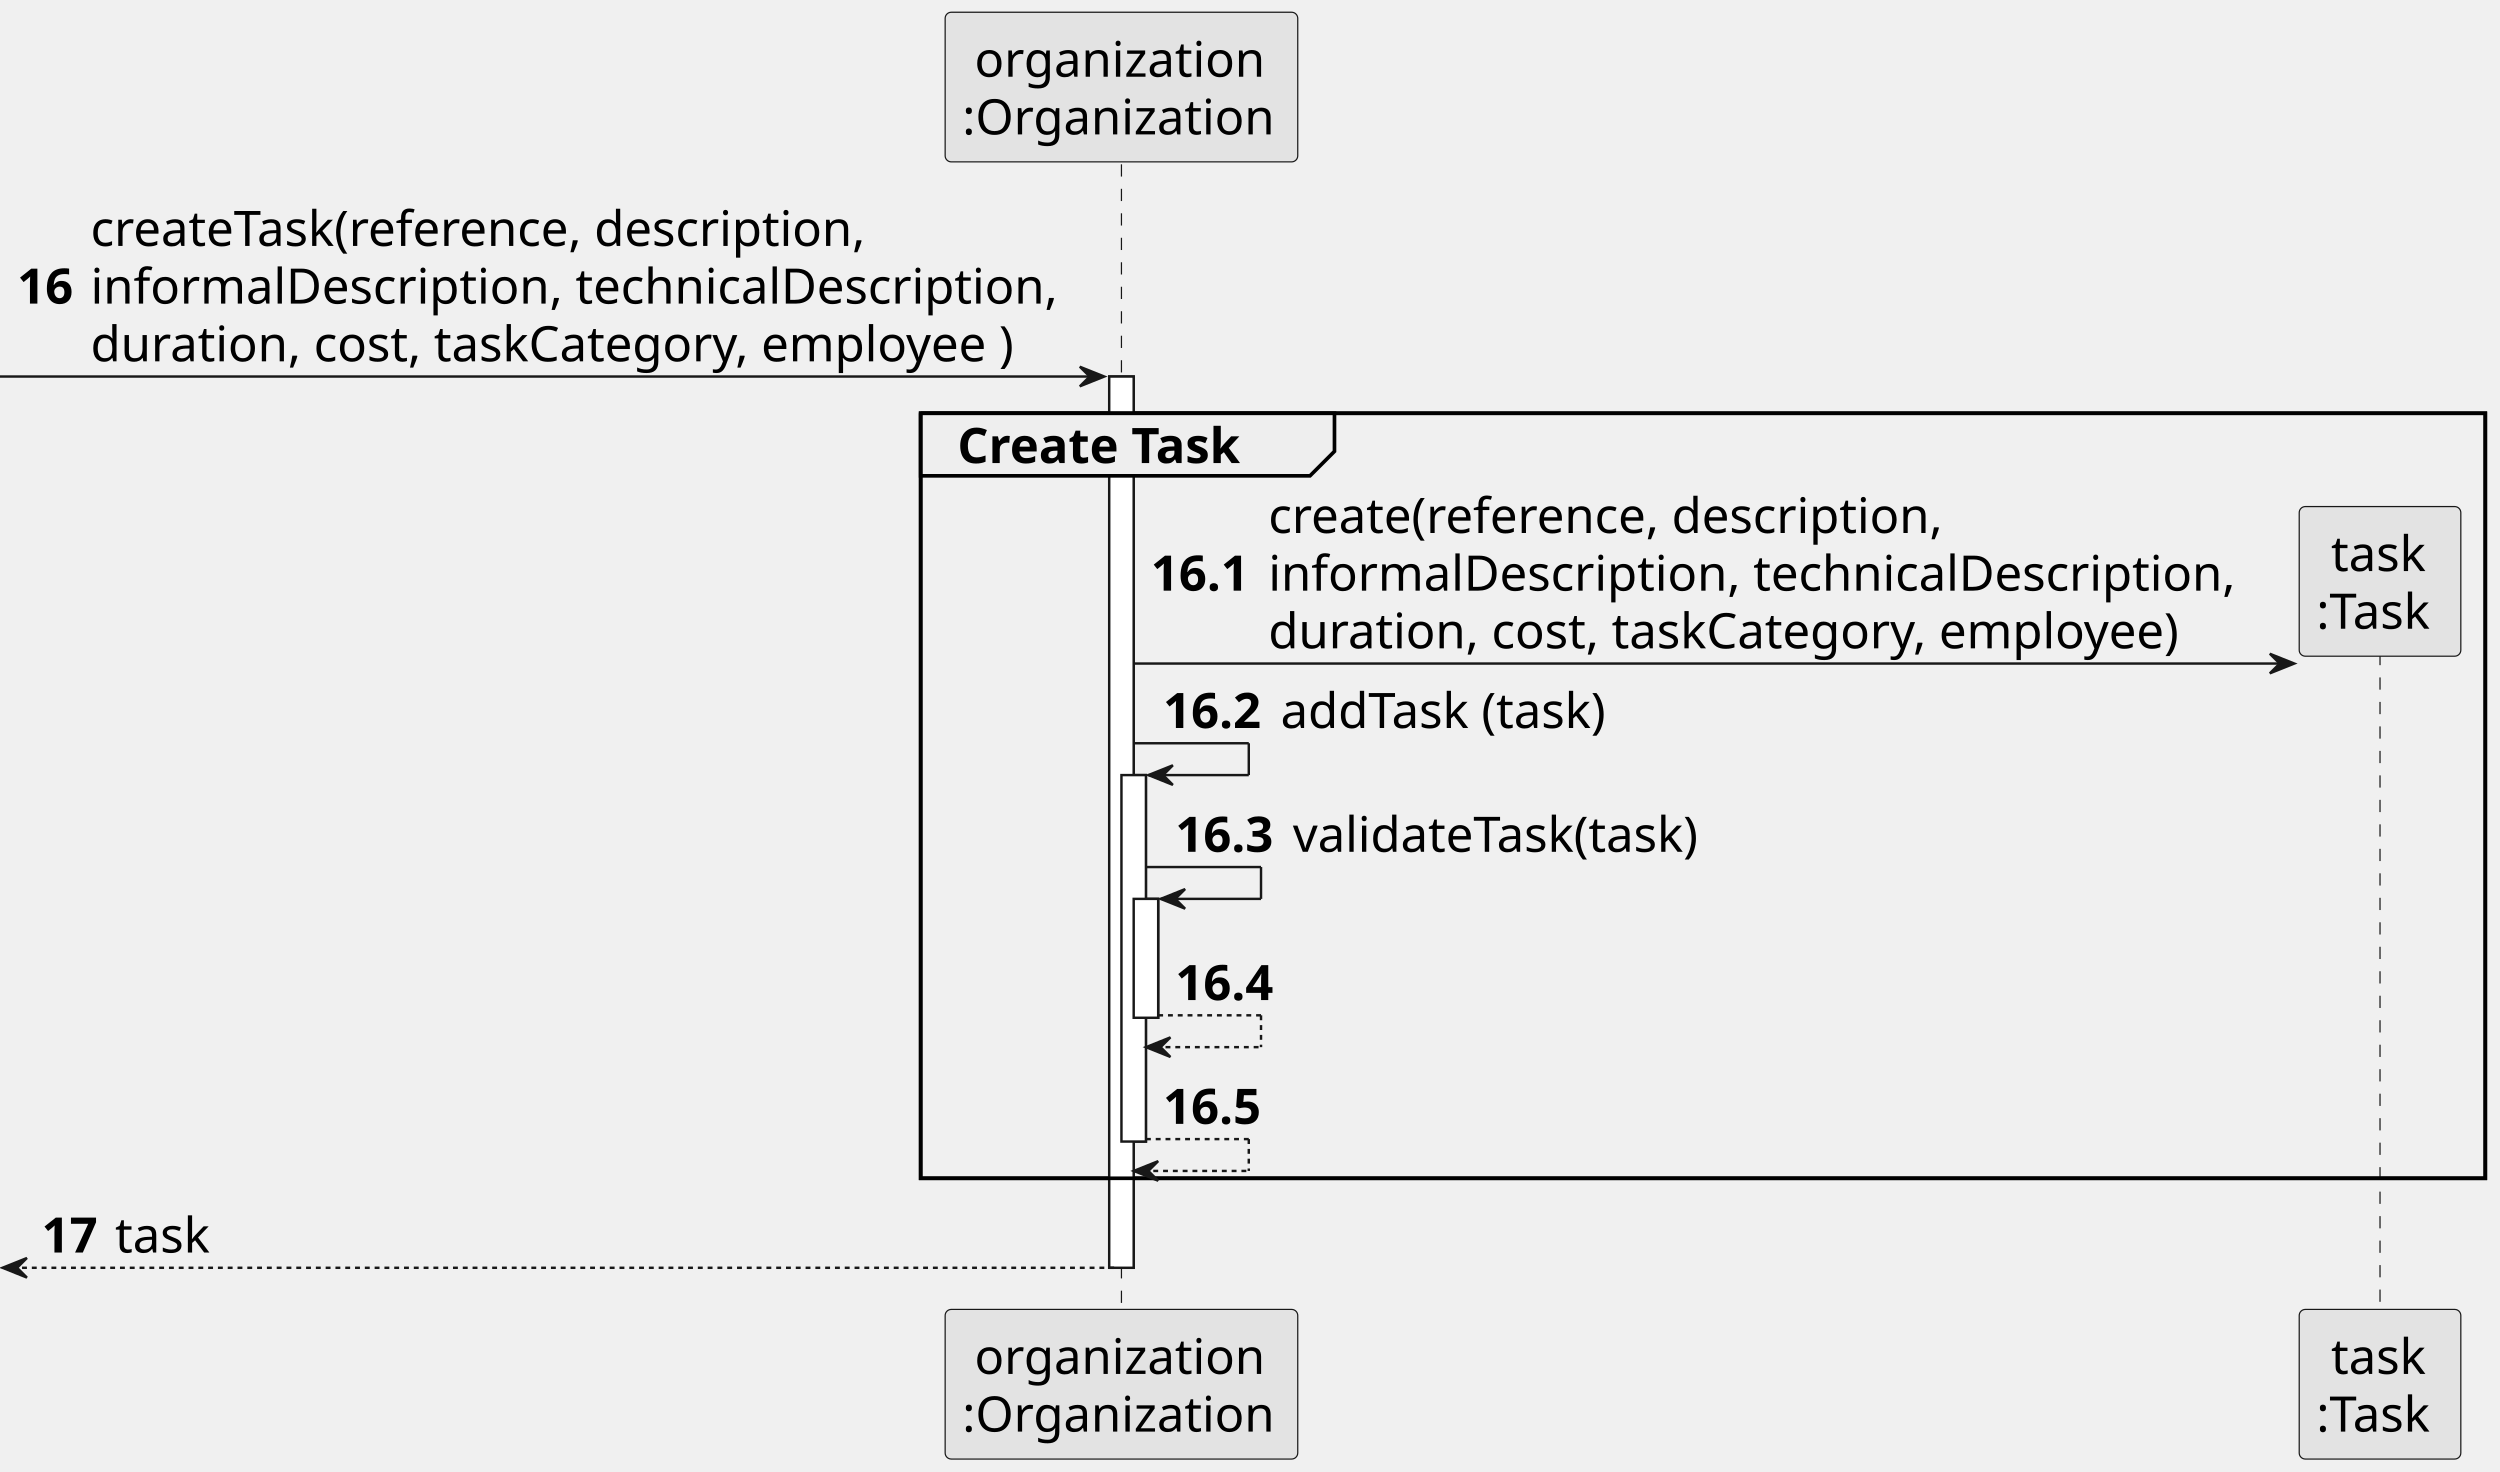
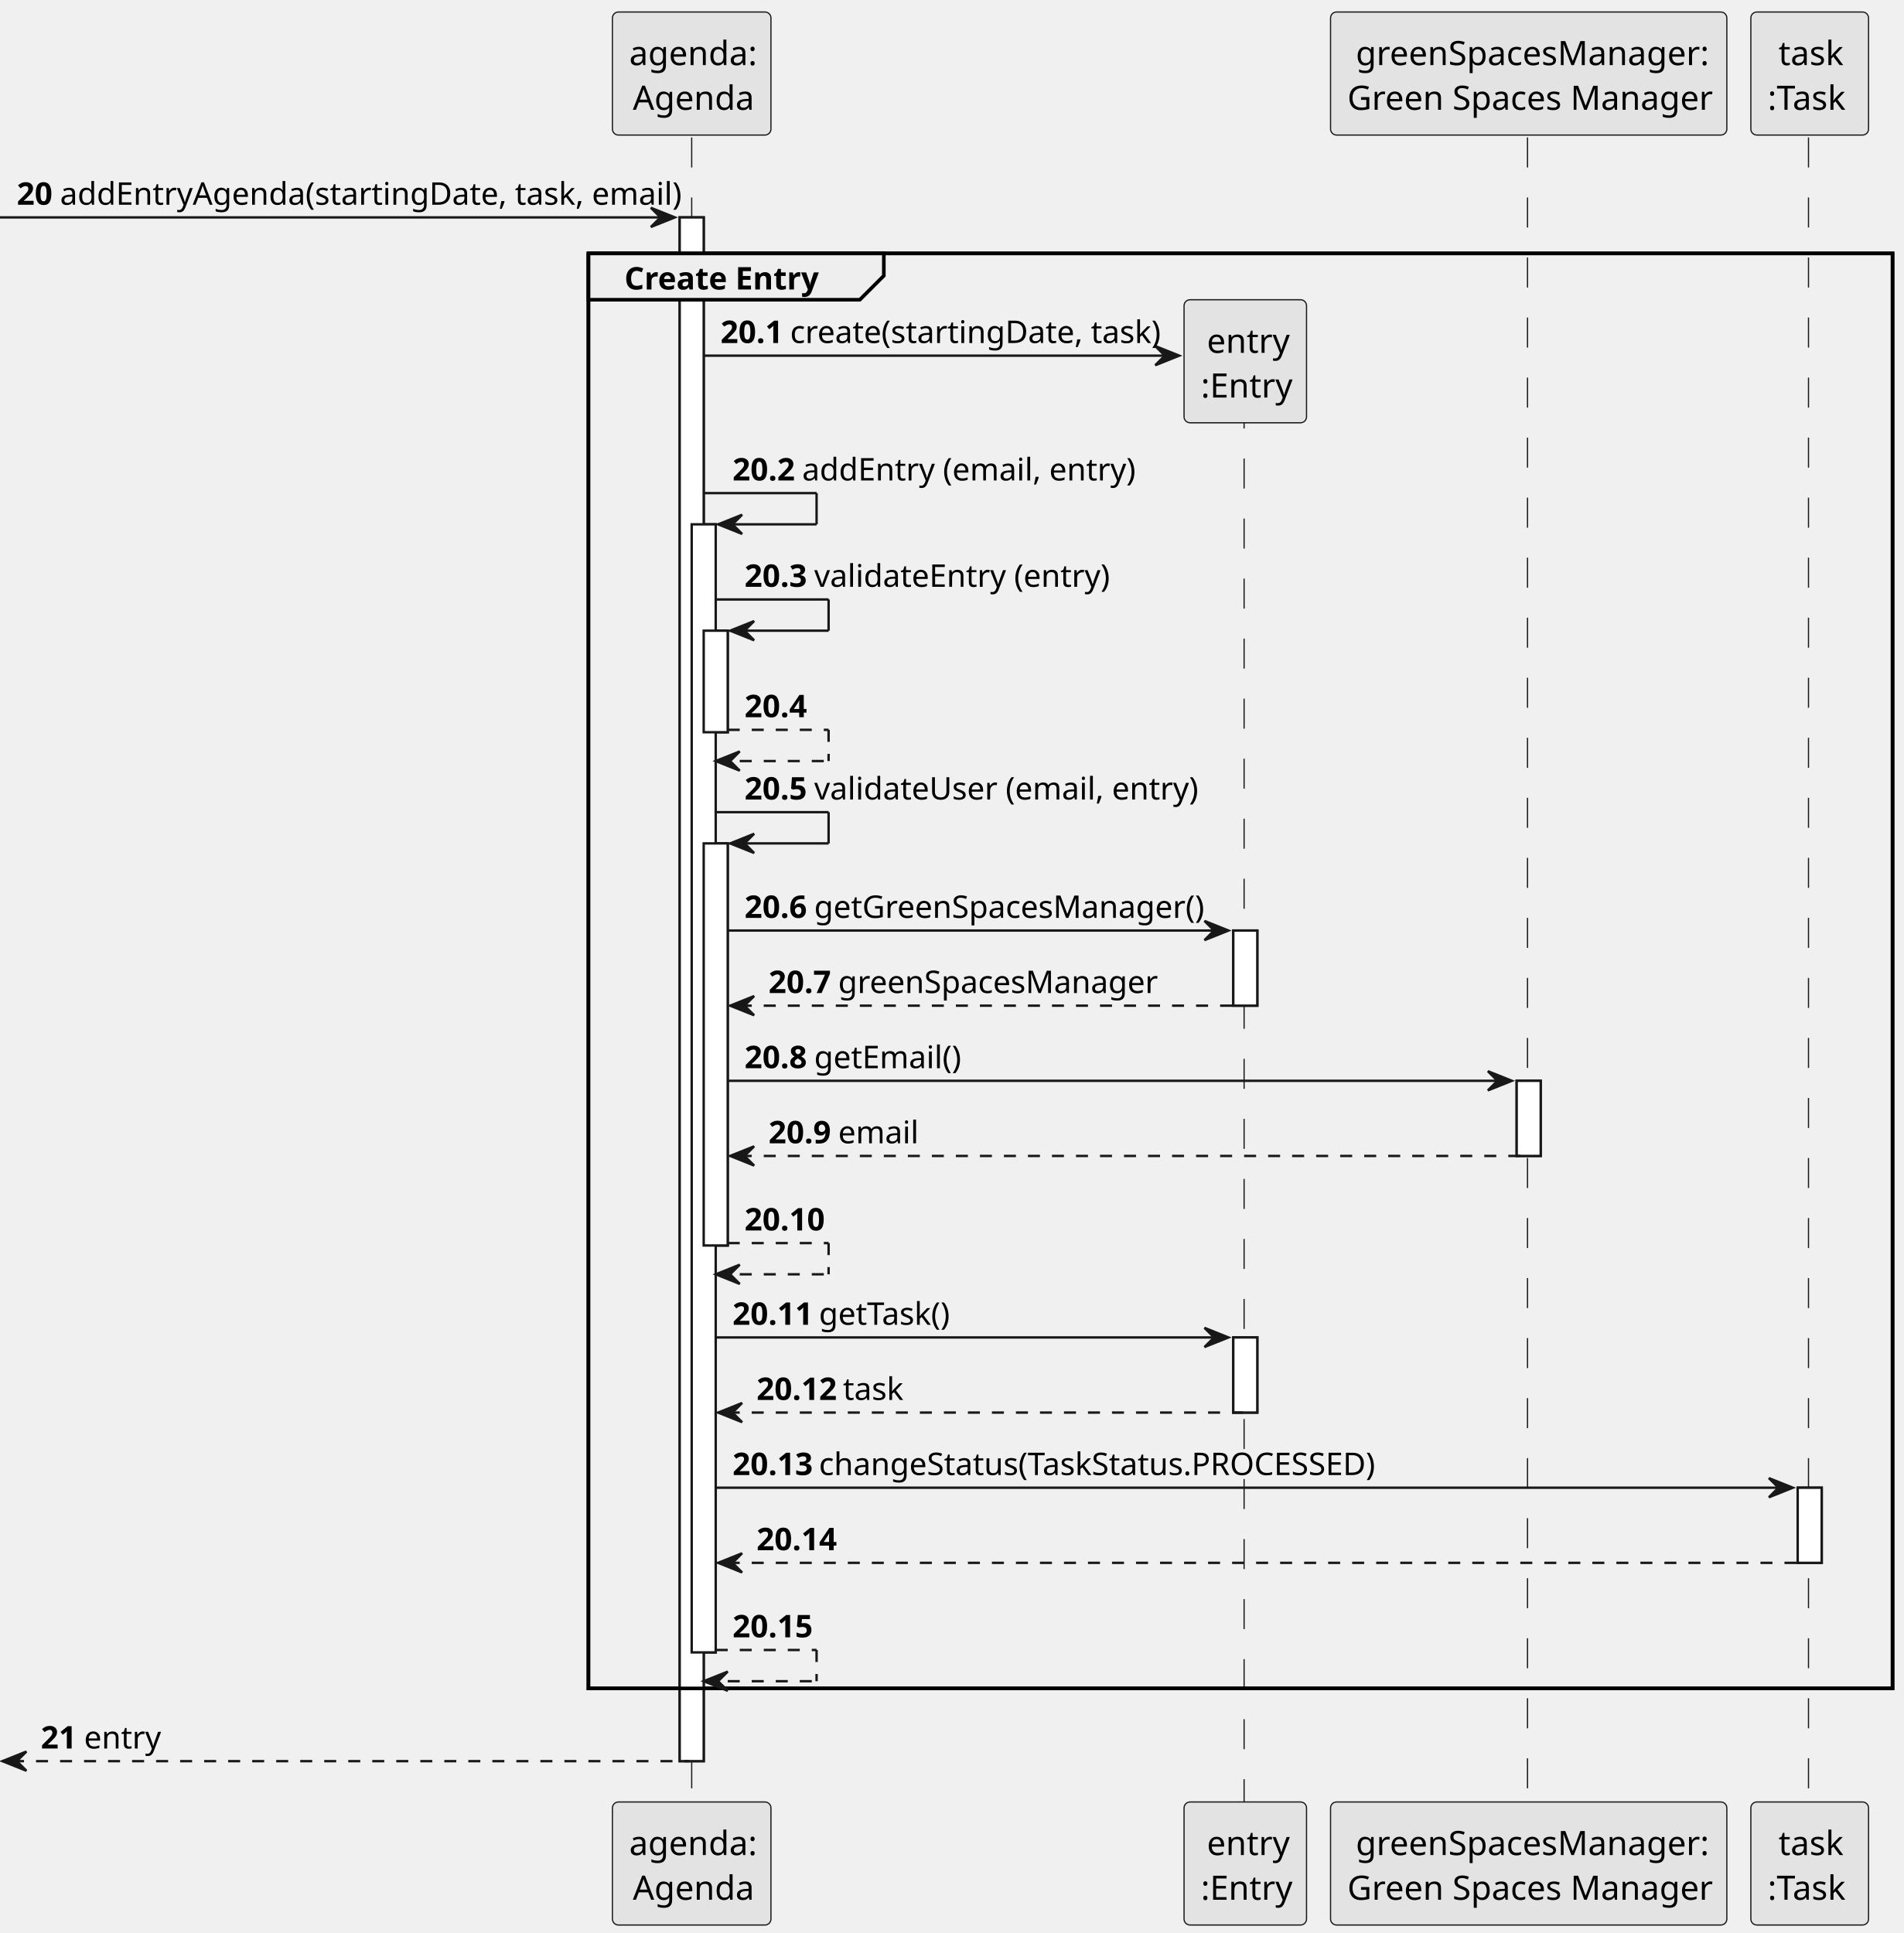
- <svg xmlns="http://www.w3.org/2000/svg" contentStyleType="text/css" height="601px" preserveAspectRatio="none" style="width:1021px;height:601px;background:#FFFFFF;" version="1.1" viewBox="0 0 1021 601" width="1021px" zoomAndPan="magnify">
+ <svg xmlns="http://www.w3.org/2000/svg" contentStyleType="text/css" height="322.8px" preserveAspectRatio="none" style="width:317px;height:322px;background:#FFFFFF;" version="1.1" viewBox="0 0 317 322" width="317.6px" zoomAndPan="magnify">
  <defs />
  <g>
-     <rect fill="#FFFFFF" height="363.992" style="stroke:#181818;stroke-width:1.0;" width="10" x="453" y="153.773" />
-     <rect fill="#FFFFFF" height="149.664" style="stroke:#181818;stroke-width:1.0;" width="10" x="458" y="316.547" />
-     <rect fill="#FFFFFF" height="48.555" style="stroke:#181818;stroke-width:1.0;" width="10" x="463" y="367.102" />
-     <rect fill="none" height="312.438" style="stroke:#000000;stroke-width:1.5;" width="639" x="376" y="168.773" />
-     <line style="stroke:#181818;stroke-width:0.5;stroke-dasharray:5.0,5.0;" x1="458" x2="458" y1="67.109" y2="535.766" />
-     <line style="stroke:#181818;stroke-width:0.5;stroke-dasharray:5.0,5.0;" x1="972" x2="972" y1="246.66" y2="535.766" />
-     <rect fill="#E3E3E3" height="61.109" rx="2.5" ry="2.5" style="stroke:#181818;stroke-width:0.5;" width="144" x="386" y="5" />
-     <text fill="#000000" font-family="sans-serif" font-size="20" lengthAdjust="spacing" textLength="120" x="398" y="31.336">organization</text>
-     <text fill="#000000" font-family="sans-serif" font-size="20" lengthAdjust="spacing" textLength="130" x="393" y="54.891">:Organization</text>
-     <rect fill="#E3E3E3" height="61.109" rx="2.5" ry="2.5" style="stroke:#181818;stroke-width:0.5;" width="144" x="386" y="534.766" />
-     <text fill="#000000" font-family="sans-serif" font-size="20" lengthAdjust="spacing" textLength="120" x="398" y="561.102">organization</text>
-     <text fill="#000000" font-family="sans-serif" font-size="20" lengthAdjust="spacing" textLength="130" x="393" y="584.656">:Organization</text>
-     <rect fill="#E3E3E3" height="61.109" rx="2.5" ry="2.5" style="stroke:#181818;stroke-width:0.5;" width="66" x="939" y="534.766" />
-     <text fill="#000000" font-family="sans-serif" font-size="20" lengthAdjust="spacing" textLength="40" x="952" y="561.102">task</text>
-     <text fill="#000000" font-family="sans-serif" font-size="20" lengthAdjust="spacing" textLength="52" x="946" y="584.656">:Task</text>
-     <rect fill="#FFFFFF" height="363.992" style="stroke:#181818;stroke-width:1.0;" width="10" x="453" y="153.773" />
-     <rect fill="#FFFFFF" height="149.664" style="stroke:#181818;stroke-width:1.0;" width="10" x="458" y="316.547" />
-     <rect fill="#FFFFFF" height="48.555" style="stroke:#181818;stroke-width:1.0;" width="10" x="463" y="367.102" />
-     <polygon fill="#181818" points="441,149.773,451,153.773,441,157.773,445,153.773" style="stroke:#181818;stroke-width:1.0;" />
-     <line style="stroke:#181818;stroke-width:1.0;" x1="0" x2="447" y1="153.773" y2="153.773" />
-     <text fill="#000000" font-family="sans-serif" font-size="20" font-weight="bold" lengthAdjust="spacing" textLength="26" x="7" y="124">16</text>
-     <text fill="#000000" font-family="sans-serif" font-size="20" lengthAdjust="spacing" textLength="326" x="37" y="100.445">createTask(reference, description,</text>
-     <text fill="#000000" font-family="sans-serif" font-size="20" lengthAdjust="spacing" textLength="404" x="37" y="124">informalDescription, technicalDescription,</text>
-     <text fill="#000000" font-family="sans-serif" font-size="20" lengthAdjust="spacing" textLength="387" x="37" y="147.555">duration, cost, taskCategory, employee )</text>
-     <path d="M376,168.773 L545,168.773 L545,184.328 L535,194.328 L376,194.328 L376,168.773 " fill="#EEEEEE" style="stroke:#000000;stroke-width:1.5;" />
-     <rect fill="none" height="312.438" style="stroke:#000000;stroke-width:1.5;" width="639" x="376" y="168.773" />
-     <text fill="#000000" font-family="sans-serif" font-size="20" font-weight="bold" lengthAdjust="spacing" textLength="124" x="391" y="189.109">Create Task</text>
-     <polygon fill="#181818" points="927,266.992,937,270.992,927,274.992,931,270.992" style="stroke:#181818;stroke-width:1.0;" />
-     <line style="stroke:#181818;stroke-width:1.0;" x1="463" x2="933" y1="270.992" y2="270.992" />
-     <text fill="#000000" font-family="sans-serif" font-size="20" font-weight="bold" lengthAdjust="spacing" textLength="44" x="470" y="241.219">16.1</text>
-     <text fill="#000000" font-family="sans-serif" font-size="20" lengthAdjust="spacing" textLength="280" x="518" y="217.664">create(reference, description,</text>
-     <text fill="#000000" font-family="sans-serif" font-size="20" lengthAdjust="spacing" textLength="404" x="518" y="241.219">informalDescription, technicalDescription,</text>
-     <text fill="#000000" font-family="sans-serif" font-size="20" lengthAdjust="spacing" textLength="381" x="518" y="264.773">duration, cost, taskCategory, employee)</text>
-     <rect fill="#E3E3E3" height="61.109" rx="2.5" ry="2.5" style="stroke:#181818;stroke-width:0.5;" width="66" x="939" y="206.883" />
-     <text fill="#000000" font-family="sans-serif" font-size="20" lengthAdjust="spacing" textLength="40" x="952" y="233.219">task</text>
-     <text fill="#000000" font-family="sans-serif" font-size="20" lengthAdjust="spacing" textLength="52" x="946" y="256.773">:Task</text>
-     <line style="stroke:#181818;stroke-width:1.0;" x1="463" x2="510" y1="303.547" y2="303.547" />
-     <line style="stroke:#181818;stroke-width:1.0;" x1="510" x2="510" y1="303.547" y2="316.547" />
-     <line style="stroke:#181818;stroke-width:1.0;" x1="469" x2="510" y1="316.547" y2="316.547" />
-     <polygon fill="#181818" points="479,312.547,469,316.547,479,320.547,475,316.547" style="stroke:#181818;stroke-width:1.0;" />
-     <text fill="#000000" font-family="sans-serif" font-size="20" font-weight="bold" lengthAdjust="spacing" textLength="44" x="475" y="297.328">16.2</text>
-     <text fill="#000000" font-family="sans-serif" font-size="20" lengthAdjust="spacing" textLength="143" x="523" y="297.328">addTask (task)</text>
-     <line style="stroke:#181818;stroke-width:1.0;" x1="468" x2="515" y1="354.102" y2="354.102" />
-     <line style="stroke:#181818;stroke-width:1.0;" x1="515" x2="515" y1="354.102" y2="367.102" />
-     <line style="stroke:#181818;stroke-width:1.0;" x1="474" x2="515" y1="367.102" y2="367.102" />
-     <polygon fill="#181818" points="484,363.102,474,367.102,484,371.102,480,367.102" style="stroke:#181818;stroke-width:1.0;" />
-     <text fill="#000000" font-family="sans-serif" font-size="20" font-weight="bold" lengthAdjust="spacing" textLength="44" x="480" y="347.883">16.3</text>
-     <text fill="#000000" font-family="sans-serif" font-size="20" lengthAdjust="spacing" textLength="175" x="528" y="347.883">validateTask(task)</text>
-     <line style="stroke:#181818;stroke-width:1.0;stroke-dasharray:2.0,2.0;" x1="473" x2="515" y1="414.656" y2="414.656" />
-     <line style="stroke:#181818;stroke-width:1.0;stroke-dasharray:2.0,2.0;" x1="515" x2="515" y1="414.656" y2="427.656" />
-     <line style="stroke:#181818;stroke-width:1.0;stroke-dasharray:2.0,2.0;" x1="468" x2="515" y1="427.656" y2="427.656" />
-     <polygon fill="#181818" points="478,423.656,468,427.656,478,431.656,474,427.656" style="stroke:#181818;stroke-width:1.0;" />
-     <text fill="#000000" font-family="sans-serif" font-size="20" font-weight="bold" lengthAdjust="spacing" textLength="44" x="480" y="408.438">16.4</text>
-     <text fill="#000000" font-family="sans-serif" font-size="20" lengthAdjust="spacing" textLength="6" x="528" y="408.438"> </text>
-     <line style="stroke:#181818;stroke-width:1.0;stroke-dasharray:2.0,2.0;" x1="468" x2="510" y1="465.211" y2="465.211" />
-     <line style="stroke:#181818;stroke-width:1.0;stroke-dasharray:2.0,2.0;" x1="510" x2="510" y1="465.211" y2="478.211" />
-     <line style="stroke:#181818;stroke-width:1.0;stroke-dasharray:2.0,2.0;" x1="463" x2="510" y1="478.211" y2="478.211" />
-     <polygon fill="#181818" points="473,474.211,463,478.211,473,482.211,469,478.211" style="stroke:#181818;stroke-width:1.0;" />
-     <text fill="#000000" font-family="sans-serif" font-size="20" font-weight="bold" lengthAdjust="spacing" textLength="44" x="475" y="458.992">16.5</text>
-     <text fill="#000000" font-family="sans-serif" font-size="20" lengthAdjust="spacing" textLength="6" x="523" y="458.992"> </text>
-     <polygon fill="#181818" points="11,513.766,1,517.766,11,521.766,7,517.766" style="stroke:#181818;stroke-width:1.0;" />
-     <line style="stroke:#181818;stroke-width:1.0;stroke-dasharray:2.0,2.0;" x1="5" x2="457" y1="517.766" y2="517.766" />
-     <text fill="#000000" font-family="sans-serif" font-size="20" font-weight="bold" lengthAdjust="spacing" textLength="26" x="17" y="511.547">17</text>
-     <text fill="#000000" font-family="sans-serif" font-size="20" lengthAdjust="spacing" textLength="40" x="47" y="511.547">task</text>
+     <rect fill="#FFFFFF" height="257.159" style="stroke:#181818;stroke-width:0.4;" width="4" x="113.2" y="36.213" />
+     <rect fill="#FFFFFF" height="187.913" style="stroke:#181818;stroke-width:0.4;" width="4" x="115.2" y="87.343" />
+     <rect fill="#FFFFFF" height="16.916" style="stroke:#181818;stroke-width:0.4;" width="4" x="117.2" y="105.059" />
+     <rect fill="#FFFFFF" height="66.982" style="stroke:#181818;stroke-width:0.4;" width="4" x="117.2" y="140.492" />
+     <rect fill="#FFFFFF" height="12.516" style="stroke:#181818;stroke-width:0.4;" width="4" x="205.4" y="155.009" />
+     <rect fill="#FFFFFF" height="12.516" style="stroke:#181818;stroke-width:0.4;" width="4" x="205.4" y="222.791" />
+     <rect fill="#FFFFFF" height="12.516" style="stroke:#181818;stroke-width:0.4;" width="4" x="252.6" y="180.041" />
+     <rect fill="#FFFFFF" height="12.516" style="stroke:#181818;stroke-width:0.4;" width="4" x="299.4" y="247.823" />
+     <rect fill="none" height="239.043" style="stroke:#000000;stroke-width:0.6;" width="217.2" x="98" y="42.213" />
+     <line style="stroke:#181818;stroke-width:0.2;stroke-dasharray:5.0,5.0;" x1="115.2" x2="115.2" y1="22.897" y2="300.573" />
+     <line style="stroke:#181818;stroke-width:0.2;stroke-dasharray:5.0,5.0;" x1="207.2" x2="207.2" y1="66.378" y2="300.573" />
+     <line style="stroke:#181818;stroke-width:0.2;stroke-dasharray:5.0,5.0;" x1="254.4" x2="254.4" y1="22.897" y2="300.573" />
+     <line style="stroke:#181818;stroke-width:0.2;stroke-dasharray:5.0,5.0;" x1="301.2" x2="301.2" y1="22.897" y2="300.573" />
+     <rect fill="#E3E3E3" height="20.497" rx="1" ry="1" style="stroke:#181818;stroke-width:0.2;" width="26.4" x="102" y="2" />
+     <text fill="#000000" font-family="sans-serif" font-size="5.6" lengthAdjust="spacing" textLength="20.8" x="104.8" y="10.843">agenda:</text>
+     <text fill="#000000" font-family="sans-serif" font-size="5.6" lengthAdjust="spacing" textLength="19.6" x="105.4" y="18.291">Agenda</text>
+     <rect fill="#E3E3E3" height="20.497" rx="1" ry="1" style="stroke:#181818;stroke-width:0.2;" width="26.4" x="102" y="300.173" />
+     <text fill="#000000" font-family="sans-serif" font-size="5.6" lengthAdjust="spacing" textLength="20.8" x="104.8" y="309.016">agenda:</text>
+     <text fill="#000000" font-family="sans-serif" font-size="5.6" lengthAdjust="spacing" textLength="19.6" x="105.4" y="316.464">Agenda</text>
+     <rect fill="#E3E3E3" height="20.497" rx="1" ry="1" style="stroke:#181818;stroke-width:0.2;" width="20.4" x="197.2" y="300.173" />
+     <text fill="#000000" font-family="sans-serif" font-size="5.6" lengthAdjust="spacing" textLength="12.8" x="201" y="309.016">entry</text>
+     <text fill="#000000" font-family="sans-serif" font-size="5.6" lengthAdjust="spacing" textLength="14.8" x="200" y="316.464">:Entry</text>
+     <rect fill="#E3E3E3" height="20.497" rx="1" ry="1" style="stroke:#181818;stroke-width:0.2;" width="66" x="221.6" y="2" />
+     <text fill="#000000" font-family="sans-serif" font-size="5.6" lengthAdjust="spacing" textLength="57.6" x="225.8" y="10.843">greenSpacesManager:</text>
+     <text fill="#000000" font-family="sans-serif" font-size="5.6" lengthAdjust="spacing" textLength="60.4" x="224.4" y="18.291">Green Spaces Manager</text>
+     <rect fill="#E3E3E3" height="20.497" rx="1" ry="1" style="stroke:#181818;stroke-width:0.2;" width="66" x="221.6" y="300.173" />
+     <text fill="#000000" font-family="sans-serif" font-size="5.6" lengthAdjust="spacing" textLength="57.6" x="225.8" y="309.016">greenSpacesManager:</text>
+     <text fill="#000000" font-family="sans-serif" font-size="5.6" lengthAdjust="spacing" textLength="60.4" x="224.4" y="316.464">Green Spaces Manager</text>
+     <rect fill="#E3E3E3" height="20.497" rx="1" ry="1" style="stroke:#181818;stroke-width:0.2;" width="19.6" x="291.6" y="2" />
+     <text fill="#000000" font-family="sans-serif" font-size="5.6" lengthAdjust="spacing" textLength="10.4" x="296.2" y="10.843">task</text>
+     <text fill="#000000" font-family="sans-serif" font-size="5.6" lengthAdjust="spacing" textLength="14" x="294.4" y="18.291">:Task</text>
+     <rect fill="#E3E3E3" height="20.497" rx="1" ry="1" style="stroke:#181818;stroke-width:0.2;" width="19.6" x="291.6" y="300.173" />
+     <text fill="#000000" font-family="sans-serif" font-size="5.6" lengthAdjust="spacing" textLength="10.4" x="296.2" y="309.016">task</text>
+     <text fill="#000000" font-family="sans-serif" font-size="5.6" lengthAdjust="spacing" textLength="14" x="294.4" y="316.464">:Task</text>
+     <rect fill="#FFFFFF" height="257.159" style="stroke:#181818;stroke-width:0.4;" width="4" x="113.2" y="36.213" />
+     <rect fill="#FFFFFF" height="187.913" style="stroke:#181818;stroke-width:0.4;" width="4" x="115.2" y="87.343" />
+     <rect fill="#FFFFFF" height="16.916" style="stroke:#181818;stroke-width:0.4;" width="4" x="117.2" y="105.059" />
+     <rect fill="#FFFFFF" height="66.982" style="stroke:#181818;stroke-width:0.4;" width="4" x="117.2" y="140.492" />
+     <rect fill="#FFFFFF" height="12.516" style="stroke:#181818;stroke-width:0.4;" width="4" x="205.4" y="155.009" />
+     <rect fill="#FFFFFF" height="12.516" style="stroke:#181818;stroke-width:0.4;" width="4" x="205.4" y="222.791" />
+     <rect fill="#FFFFFF" height="12.516" style="stroke:#181818;stroke-width:0.4;" width="4" x="252.6" y="180.041" />
+     <rect fill="#FFFFFF" height="12.516" style="stroke:#181818;stroke-width:0.4;" width="4" x="299.4" y="247.823" />
+     <polygon fill="#181818" points="108.4,34.613,112.4,36.213,108.4,37.813,110,36.213" style="stroke:#181818;stroke-width:0.4;" />
+     <line style="stroke:#181818;stroke-width:0.4;" x1="0" x2="110.8" y1="36.213" y2="36.213" />
+     <text fill="#000000" font-family="sans-serif" font-size="5.2" font-weight="bold" lengthAdjust="spacing" textLength="5.6" x="2.8" y="34.108">20</text>
+     <text fill="#000000" font-family="sans-serif" font-size="5.2" lengthAdjust="spacing" textLength="98.4" x="10" y="34.108">addEntryAgenda(startingDate, task, email)</text>
+     <path d="M98,42.213 L147.2,42.213 L147.2,45.93 L143.2,49.93 L98,49.93 L98,42.213 " fill="#EEEEEE" style="stroke:#000000;stroke-width:0.6;" />
+     <rect fill="none" height="239.043" style="stroke:#000000;stroke-width:0.6;" width="217.2" x="98" y="42.213" />
+     <text fill="#000000" font-family="sans-serif" font-size="5.2" font-weight="bold" lengthAdjust="spacing" textLength="31.2" x="104" y="48.225">Create Entry</text>
+     <polygon fill="#181818" points="192.4,57.646,196.4,59.246,192.4,60.846,194,59.246" style="stroke:#181818;stroke-width:0.4;" />
+     <line style="stroke:#181818;stroke-width:0.4;" x1="117.2" x2="194.8" y1="59.246" y2="59.246" />
+     <text fill="#000000" font-family="sans-serif" font-size="5.2" font-weight="bold" lengthAdjust="spacing" textLength="10" x="120" y="57.141">20.1</text>
+     <text fill="#000000" font-family="sans-serif" font-size="5.2" lengthAdjust="spacing" textLength="58.8" x="131.6" y="57.141">create(startingDate, task)</text>
+     <rect fill="#E3E3E3" height="20.497" rx="1" ry="1" style="stroke:#181818;stroke-width:0.2;" width="20.4" x="197.2" y="49.93" />
+     <text fill="#000000" font-family="sans-serif" font-size="5.6" lengthAdjust="spacing" textLength="12.8" x="201" y="58.773">entry</text>
+     <text fill="#000000" font-family="sans-serif" font-size="5.6" lengthAdjust="spacing" textLength="14.8" x="200" y="66.221">:Entry</text>
+     <line style="stroke:#181818;stroke-width:0.4;" x1="117.2" x2="136" y1="82.143" y2="82.143" />
+     <line style="stroke:#181818;stroke-width:0.4;" x1="136" x2="136" y1="82.143" y2="87.343" />
+     <line style="stroke:#181818;stroke-width:0.4;" x1="119.6" x2="136" y1="87.343" y2="87.343" />
+     <polygon fill="#181818" points="123.6,85.743,119.6,87.343,123.6,88.943,122,87.343" style="stroke:#181818;stroke-width:0.4;" />
+     <text fill="#000000" font-family="sans-serif" font-size="5.2" font-weight="bold" lengthAdjust="spacing" textLength="10" x="122" y="80.038">20.2</text>
+     <text fill="#000000" font-family="sans-serif" font-size="5.2" lengthAdjust="spacing" textLength="52.8" x="133.6" y="80.038">addEntry (email, entry)</text>
+     <line style="stroke:#181818;stroke-width:0.4;" x1="119.2" x2="138" y1="99.859" y2="99.859" />
+     <line style="stroke:#181818;stroke-width:0.4;" x1="138" x2="138" y1="99.859" y2="105.059" />
+     <line style="stroke:#181818;stroke-width:0.4;" x1="121.6" x2="138" y1="105.059" y2="105.059" />
+     <polygon fill="#181818" points="125.6,103.459,121.6,105.059,125.6,106.659,124,105.059" style="stroke:#181818;stroke-width:0.4;" />
+     <text fill="#000000" font-family="sans-serif" font-size="5.2" font-weight="bold" lengthAdjust="spacing" textLength="10" x="124" y="97.754">20.3</text>
+     <text fill="#000000" font-family="sans-serif" font-size="5.2" lengthAdjust="spacing" textLength="46" x="135.6" y="97.754">validateEntry (entry)</text>
+     <line style="stroke:#181818;stroke-width:0.4;stroke-dasharray:2.0,2.0;" x1="121.2" x2="138" y1="121.576" y2="121.576" />
+     <line style="stroke:#181818;stroke-width:0.4;stroke-dasharray:2.0,2.0;" x1="138" x2="138" y1="121.576" y2="126.776" />
+     <line style="stroke:#181818;stroke-width:0.4;stroke-dasharray:2.0,2.0;" x1="119.2" x2="138" y1="126.776" y2="126.776" />
+     <polygon fill="#181818" points="123.2,125.176,119.2,126.776,123.2,128.376,121.6,126.776" style="stroke:#181818;stroke-width:0.4;" />
+     <text fill="#000000" font-family="sans-serif" font-size="5.2" font-weight="bold" lengthAdjust="spacing" textLength="10" x="124" y="119.471">20.4</text>
+     <text fill="#000000" font-family="sans-serif" font-size="5.2" lengthAdjust="spacing" textLength="1.6" x="135.6" y="119.471"> </text>
+     <line style="stroke:#181818;stroke-width:0.4;" x1="119.2" x2="138" y1="135.292" y2="135.292" />
+     <line style="stroke:#181818;stroke-width:0.4;" x1="138" x2="138" y1="135.292" y2="140.492" />
+     <line style="stroke:#181818;stroke-width:0.4;" x1="121.6" x2="138" y1="140.492" y2="140.492" />
+     <polygon fill="#181818" points="125.6,138.892,121.6,140.492,125.6,142.092,124,140.492" style="stroke:#181818;stroke-width:0.4;" />
+     <text fill="#000000" font-family="sans-serif" font-size="5.2" font-weight="bold" lengthAdjust="spacing" textLength="10" x="124" y="133.187">20.5</text>
+     <text fill="#000000" font-family="sans-serif" font-size="5.2" lengthAdjust="spacing" textLength="60" x="135.6" y="133.187">validateUser (email, entry)</text>
+     <polygon fill="#181818" points="200.6,153.409,204.6,155.009,200.6,156.609,202.2,155.009" style="stroke:#181818;stroke-width:0.4;" />
+     <line style="stroke:#181818;stroke-width:0.4;" x1="121.2" x2="203" y1="155.009" y2="155.009" />
+     <text fill="#000000" font-family="sans-serif" font-size="5.2" font-weight="bold" lengthAdjust="spacing" textLength="10" x="124" y="152.904">20.6</text>
+     <text fill="#000000" font-family="sans-serif" font-size="5.2" lengthAdjust="spacing" textLength="62" x="135.6" y="152.904">getGreenSpacesManager()</text>
+     <polygon fill="#181818" points="125.6,165.925,121.6,167.525,125.6,169.125,124,167.525" style="stroke:#181818;stroke-width:0.4;" />
+     <line style="stroke:#181818;stroke-width:0.4;stroke-dasharray:2.0,2.0;" x1="123.2" x2="207" y1="167.525" y2="167.525" />
+     <text fill="#000000" font-family="sans-serif" font-size="5.2" font-weight="bold" lengthAdjust="spacing" textLength="10" x="128" y="165.42">20.7</text>
+     <text fill="#000000" font-family="sans-serif" font-size="5.2" lengthAdjust="spacing" textLength="50.4" x="139.6" y="165.42">greenSpacesManager</text>
+     <polygon fill="#181818" points="247.8,178.441,251.8,180.041,247.8,181.641,249.4,180.041" style="stroke:#181818;stroke-width:0.4;" />
+     <line style="stroke:#181818;stroke-width:0.4;" x1="121.2" x2="250.2" y1="180.041" y2="180.041" />
+     <text fill="#000000" font-family="sans-serif" font-size="5.2" font-weight="bold" lengthAdjust="spacing" textLength="10" x="124" y="177.936">20.8</text>
+     <text fill="#000000" font-family="sans-serif" font-size="5.2" lengthAdjust="spacing" textLength="23.6" x="135.6" y="177.936">getEmail()</text>
+     <polygon fill="#181818" points="125.6,190.958,121.6,192.558,125.6,194.158,124,192.558" style="stroke:#181818;stroke-width:0.4;" />
+     <line style="stroke:#181818;stroke-width:0.4;stroke-dasharray:2.0,2.0;" x1="123.2" x2="254.2" y1="192.558" y2="192.558" />
+     <text fill="#000000" font-family="sans-serif" font-size="5.2" font-weight="bold" lengthAdjust="spacing" textLength="10" x="128" y="190.453">20.9</text>
+     <text fill="#000000" font-family="sans-serif" font-size="5.2" lengthAdjust="spacing" textLength="12.4" x="139.6" y="190.453">email</text>
+     <line style="stroke:#181818;stroke-width:0.4;stroke-dasharray:2.0,2.0;" x1="121.2" x2="138" y1="207.074" y2="207.074" />
+     <line style="stroke:#181818;stroke-width:0.4;stroke-dasharray:2.0,2.0;" x1="138" x2="138" y1="207.074" y2="212.274" />
+     <line style="stroke:#181818;stroke-width:0.4;stroke-dasharray:2.0,2.0;" x1="119.2" x2="138" y1="212.274" y2="212.274" />
+     <polygon fill="#181818" points="123.2,210.674,119.2,212.274,123.2,213.874,121.6,212.274" style="stroke:#181818;stroke-width:0.4;" />
+     <text fill="#000000" font-family="sans-serif" font-size="5.2" font-weight="bold" lengthAdjust="spacing" textLength="12.8" x="124" y="204.969">20.10</text>
+     <text fill="#000000" font-family="sans-serif" font-size="5.2" lengthAdjust="spacing" textLength="1.6" x="138.4" y="204.969"> </text>
+     <polygon fill="#181818" points="200.6,221.191,204.6,222.791,200.6,224.391,202.2,222.791" style="stroke:#181818;stroke-width:0.4;" />
+     <line style="stroke:#181818;stroke-width:0.4;" x1="119.2" x2="203" y1="222.791" y2="222.791" />
+     <text fill="#000000" font-family="sans-serif" font-size="5.2" font-weight="bold" lengthAdjust="spacing" textLength="12.8" x="122" y="220.685">20.11</text>
+     <text fill="#000000" font-family="sans-serif" font-size="5.2" lengthAdjust="spacing" textLength="21.6" x="136.4" y="220.685">getTask()</text>
+     <polygon fill="#181818" points="123.6,233.707,119.6,235.307,123.6,236.907,122,235.307" style="stroke:#181818;stroke-width:0.4;" />
+     <line style="stroke:#181818;stroke-width:0.4;stroke-dasharray:2.0,2.0;" x1="121.2" x2="207" y1="235.307" y2="235.307" />
+     <text fill="#000000" font-family="sans-serif" font-size="5.2" font-weight="bold" lengthAdjust="spacing" textLength="12.8" x="126" y="233.202">20.12</text>
+     <text fill="#000000" font-family="sans-serif" font-size="5.2" lengthAdjust="spacing" textLength="10" x="140.4" y="233.202">task</text>
+     <polygon fill="#181818" points="294.6,246.223,298.6,247.823,294.6,249.423,296.2,247.823" style="stroke:#181818;stroke-width:0.4;" />
+     <line style="stroke:#181818;stroke-width:0.4;" x1="119.2" x2="297" y1="247.823" y2="247.823" />
+     <text fill="#000000" font-family="sans-serif" font-size="5.2" font-weight="bold" lengthAdjust="spacing" textLength="12.8" x="122" y="245.718">20.13</text>
+     <text fill="#000000" font-family="sans-serif" font-size="5.2" lengthAdjust="spacing" textLength="96" x="136.4" y="245.718">changeStatus(TaskStatus.PROCESSED)</text>
+     <polygon fill="#181818" points="123.6,258.74,119.6,260.34,123.6,261.94,122,260.34" style="stroke:#181818;stroke-width:0.4;" />
+     <line style="stroke:#181818;stroke-width:0.4;stroke-dasharray:2.0,2.0;" x1="121.2" x2="301" y1="260.34" y2="260.34" />
+     <text fill="#000000" font-family="sans-serif" font-size="5.2" font-weight="bold" lengthAdjust="spacing" textLength="12.8" x="126" y="258.235">20.14</text>
+     <text fill="#000000" font-family="sans-serif" font-size="5.2" lengthAdjust="spacing" textLength="1.6" x="140.4" y="258.235"> </text>
+     <line style="stroke:#181818;stroke-width:0.4;stroke-dasharray:2.0,2.0;" x1="119.2" x2="136" y1="274.856" y2="274.856" />
+     <line style="stroke:#181818;stroke-width:0.4;stroke-dasharray:2.0,2.0;" x1="136" x2="136" y1="274.856" y2="280.056" />
+     <line style="stroke:#181818;stroke-width:0.4;stroke-dasharray:2.0,2.0;" x1="117.2" x2="136" y1="280.056" y2="280.056" />
+     <polygon fill="#181818" points="121.2,278.456,117.2,280.056,121.2,281.656,119.6,280.056" style="stroke:#181818;stroke-width:0.4;" />
+     <text fill="#000000" font-family="sans-serif" font-size="5.2" font-weight="bold" lengthAdjust="spacing" textLength="12.8" x="122" y="272.751">20.15</text>
+     <text fill="#000000" font-family="sans-serif" font-size="5.2" lengthAdjust="spacing" textLength="1.6" x="136.4" y="272.751"> </text>
+     <polygon fill="#181818" points="4.4,291.773,0.4,293.373,4.4,294.973,2.8,293.373" style="stroke:#181818;stroke-width:0.4;" />
+     <line style="stroke:#181818;stroke-width:0.4;stroke-dasharray:2.0,2.0;" x1="2" x2="114.8" y1="293.373" y2="293.373" />
+     <text fill="#000000" font-family="sans-serif" font-size="5.2" font-weight="bold" lengthAdjust="spacing" textLength="5.6" x="6.8" y="291.268">21</text>
+     <text fill="#000000" font-family="sans-serif" font-size="5.2" lengthAdjust="spacing" textLength="11.6" x="14" y="291.268">entry</text>
  </g>
</svg>
